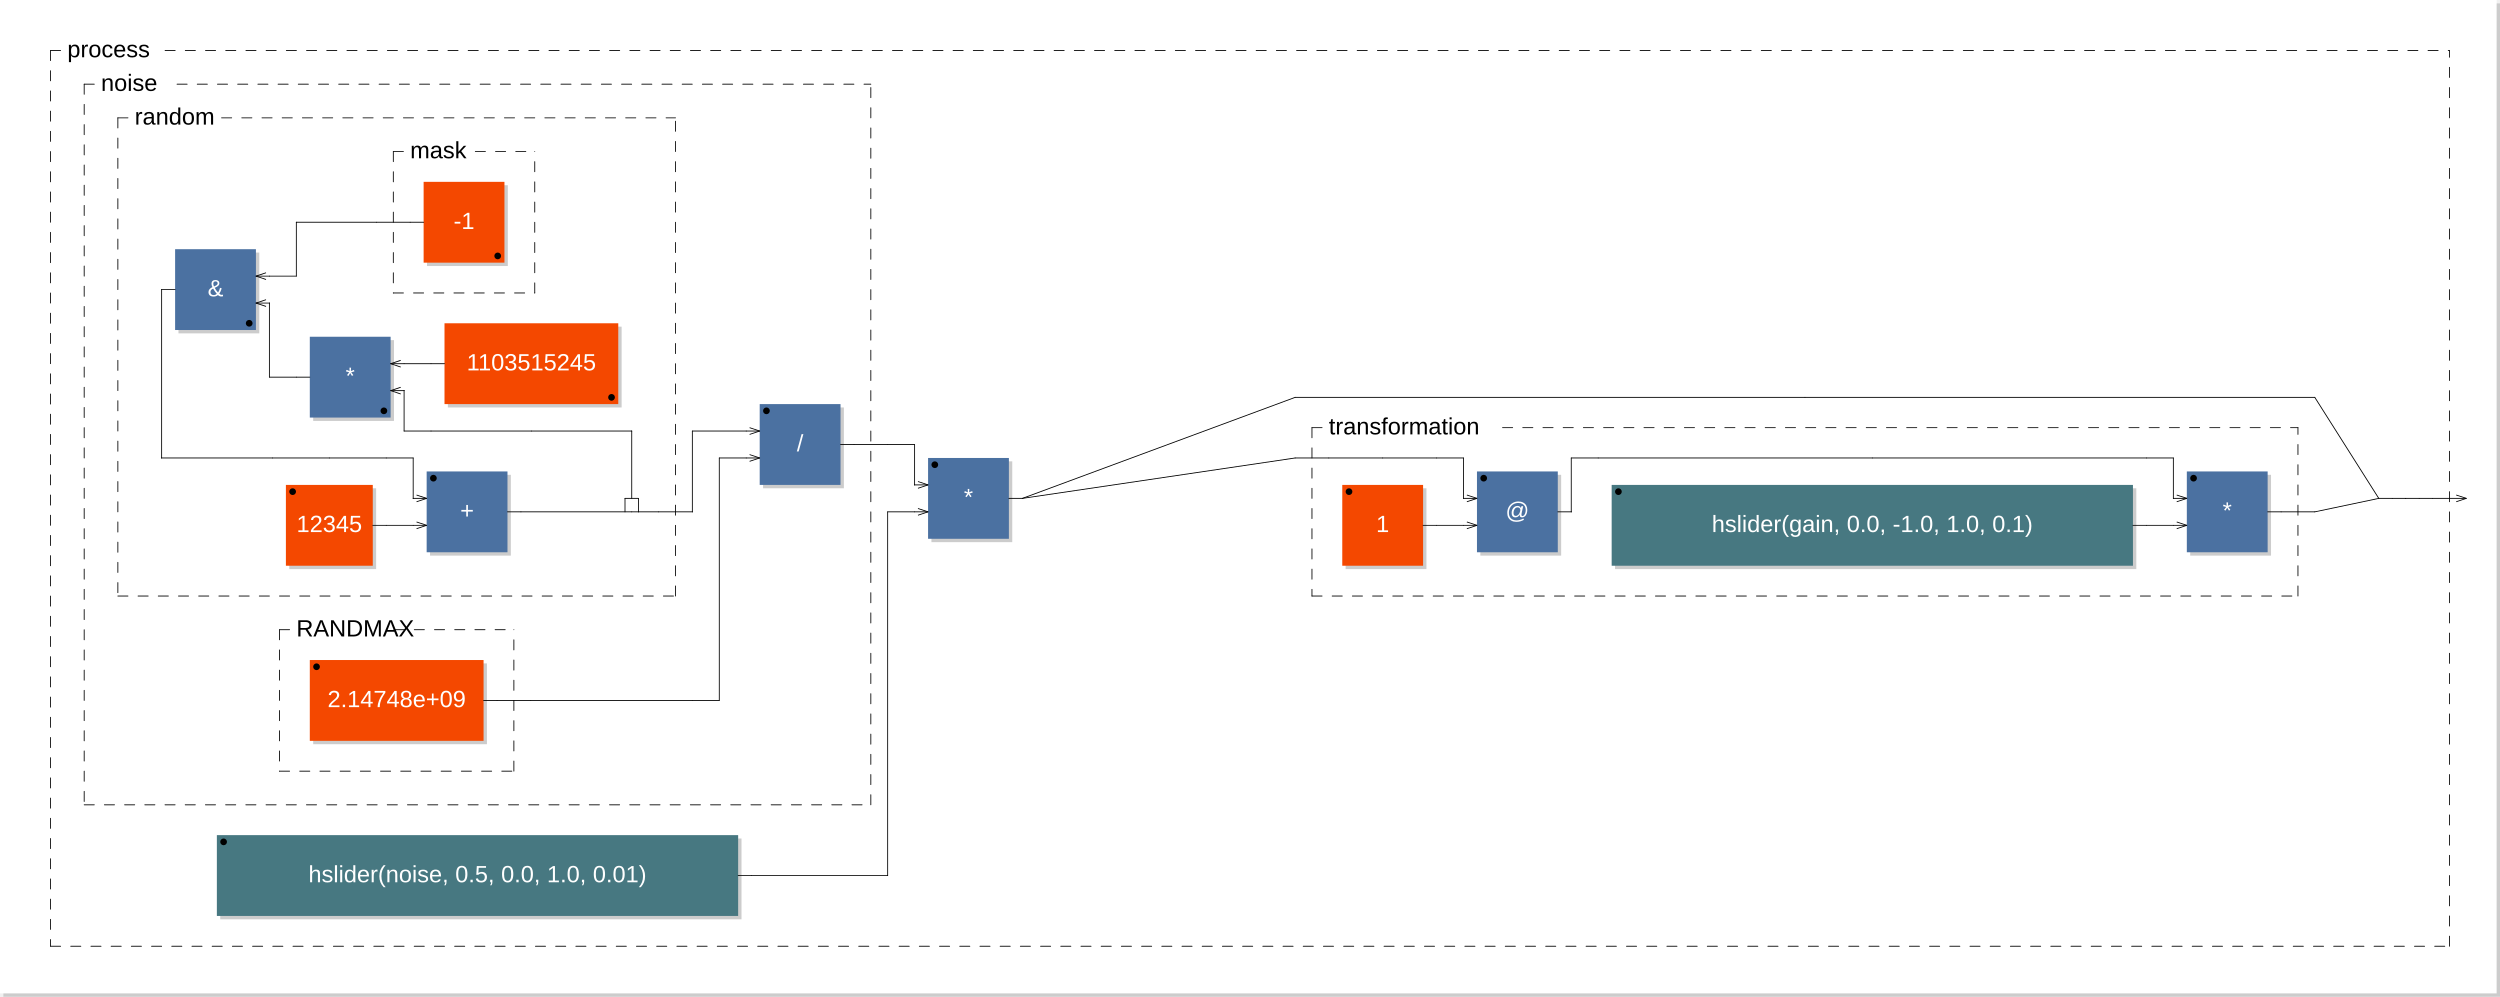
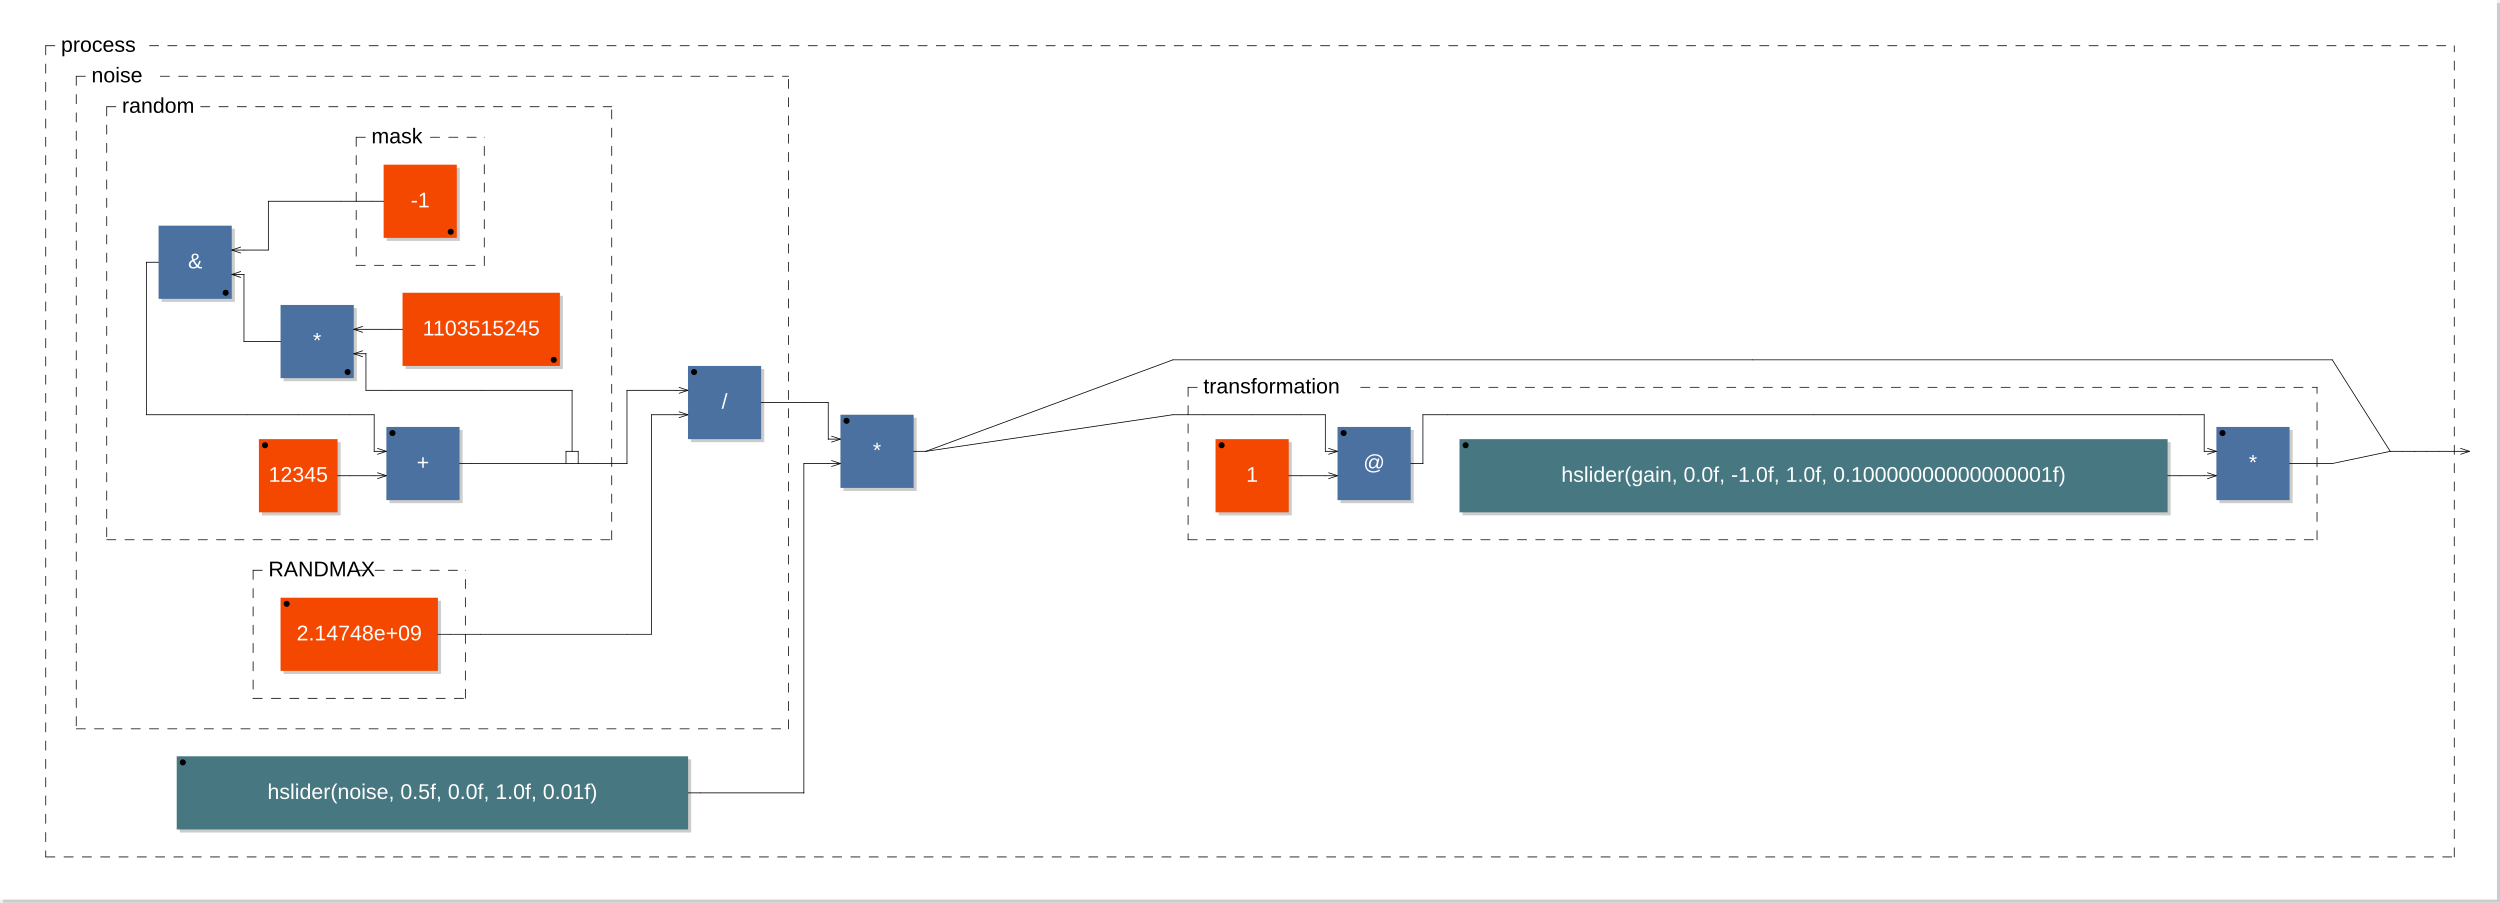
- <svg xmlns="http://www.w3.org/2000/svg" viewBox="0 0 742.4 296" width="371.2mm" height="148mm" version="1.1">
-   <rect x="1" y="1" width="741.4" height="295" rx="0" ry="0" style="stroke:none;fill:#cccccc;" />
-   <rect x="0" y="0" width="741.4" height="295" rx="0" ry="0" style="stroke:none;fill:#ffffff;" />
+ <svg xmlns="http://www.w3.org/2000/svg" viewBox="0 0 819.8 296" width="409.9mm" height="148mm" version="1.1">
+   <rect x="1" y="1" width="818.8" height="295" rx="0" ry="0" style="stroke:none;fill:#cccccc;" />
+   <rect x="0" y="0" width="818.8" height="295" rx="0" ry="0" style="stroke:none;fill:#ffffff;" />
  <text x="10" y="7" font-family="Arial" font-size="7" />
  <rect x="85.9" y="145" width="25.8" height="24" rx="0" ry="0" style="stroke:none;fill:#cccccc;" />
  <rect x="84.9" y="144" width="25.8" height="24" rx="0" ry="0" style="stroke:none;fill:#f44800;" />
  <text x="97.8" y="158" font-family="Arial" font-size="7" text-anchor="middle" fill="#FFFFFF">12345</text>
  <circle cx="86.9" cy="146" r="1" />
  <rect x="127.7" y="141" width="24" height="24" rx="0" ry="0" style="stroke:none;fill:#cccccc;" />
  <rect x="126.7" y="140" width="24" height="24" rx="0" ry="0" style="stroke:none;fill:#4B71A1;" />
  <text x="138.7" y="154" font-family="Arial" font-size="7" text-anchor="middle" fill="#FFFFFF">+</text>
  <circle cx="128.7" cy="142" r="1" />
  <line x1="123.7" y1="147" x2="126.7" y2="148" transform="rotate(0,126.7,148)" style="stroke: black; stroke-width:0.25;" />
  <line x1="123.7" y1="149" x2="126.7" y2="148" transform="rotate(0,126.7,148)" style="stroke: black; stroke-width:0.25;" />
  <line x1="123.7" y1="155" x2="126.7" y2="156" transform="rotate(0,126.7,156)" style="stroke: black; stroke-width:0.25;" />
  <line x1="123.7" y1="157" x2="126.7" y2="156" transform="rotate(0,126.7,156)" style="stroke: black; stroke-width:0.25;" />
  <rect x="133" y="97" width="51.6" height="24" rx="0" ry="0" style="stroke:none;fill:#cccccc;" />
  <rect x="132" y="96" width="51.6" height="24" rx="0" ry="0" style="stroke:none;fill:#f44800;" />
  <text x="157.8" y="110" font-family="Arial" font-size="7" text-anchor="middle" fill="#FFFFFF">1103515245</text>
  <circle cx="181.6" cy="118" r="1" />
  <rect x="93" y="101" width="24" height="24" rx="0" ry="0" style="stroke:none;fill:#cccccc;" />
  <rect x="92" y="100" width="24" height="24" rx="0" ry="0" style="stroke:none;fill:#4B71A1;" />
  <text x="104" y="114" font-family="Arial" font-size="7" text-anchor="middle" fill="#FFFFFF">*</text>
  <circle cx="114" cy="122" r="1" />
  <line x1="119" y1="115" x2="116" y2="116" transform="rotate(0,116,116)" style="stroke: black; stroke-width:0.25;" />
  <line x1="119" y1="117" x2="116" y2="116" transform="rotate(0,116,116)" style="stroke: black; stroke-width:0.25;" />
  <line x1="119" y1="107" x2="116" y2="108" transform="rotate(0,116,108)" style="stroke: black; stroke-width:0.25;" />
  <line x1="119" y1="109" x2="116" y2="108" transform="rotate(0,116,108)" style="stroke: black; stroke-width:0.25;" />
  <rect x="126.8" y="55" width="24" height="24" rx="0" ry="0" style="stroke:none;fill:#cccccc;" />
  <rect x="125.8" y="54" width="24" height="24" rx="0" ry="0" style="stroke:none;fill:#f44800;" />
  <text x="137.8" y="68" font-family="Arial" font-size="7" text-anchor="middle" fill="#FFFFFF">-1</text>
  <circle cx="147.8" cy="76" r="1" />
  <line x1="116.8" y1="45" x2="116.8" y2="87" style="stroke: black; stroke-linecap:round; stroke-width:0.25; stroke-dasharray:3,3;" />
  <line x1="116.8" y1="87" x2="158.8" y2="87" style="stroke: black; stroke-linecap:round; stroke-width:0.25; stroke-dasharray:3,3;" />
  <line x1="158.8" y1="87" x2="158.8" y2="45" style="stroke: black; stroke-linecap:round; stroke-width:0.25; stroke-dasharray:3,3;" />
  <line x1="116.8" y1="45" x2="121.8" y2="45" style="stroke: black; stroke-linecap:round; stroke-width:0.25; stroke-dasharray:3,3;" />
  <line x1="141.15" y1="45" x2="158.8" y2="45" style="stroke: black; stroke-linecap:round; stroke-width:0.25; stroke-dasharray:3,3;" />
  <text x="121.8" y="47" font-family="Arial" font-size="7">mask</text>
  <rect x="53" y="75" width="24" height="24" rx="0" ry="0" style="stroke:none;fill:#cccccc;" />
  <rect x="52" y="74" width="24" height="24" rx="0" ry="0" style="stroke:none;fill:#4B71A1;" />
  <text x="64" y="88" font-family="Arial" font-size="7" text-anchor="middle" fill="#FFFFFF">&amp;</text>
  <circle cx="74" cy="96" r="1" />
  <line x1="79" y1="89" x2="76" y2="90" transform="rotate(0,76,90)" style="stroke: black; stroke-width:0.25;" />
  <line x1="79" y1="91" x2="76" y2="90" transform="rotate(0,76,90)" style="stroke: black; stroke-width:0.25;" />
  <line x1="79" y1="81" x2="76" y2="82" transform="rotate(0,76,82)" style="stroke: black; stroke-width:0.25;" />
  <line x1="79" y1="83" x2="76" y2="82" transform="rotate(0,76,82)" style="stroke: black; stroke-width:0.25;" />
  <line x1="185.6" y1="152" x2="185.6" y2="148" style="stroke:black; stroke-linecap:round; stroke-width:0.25;" />
  <line x1="185.6" y1="148" x2="189.6" y2="148" style="stroke:black; stroke-linecap:round; stroke-width:0.25;" />
  <line x1="189.6" y1="148" x2="189.6" y2="152" style="stroke:black; stroke-linecap:round; stroke-width:0.25;" />
  <line x1="35" y1="35" x2="35" y2="177" style="stroke: black; stroke-linecap:round; stroke-width:0.25; stroke-dasharray:3,3;" />
  <line x1="35" y1="177" x2="200.6" y2="177" style="stroke: black; stroke-linecap:round; stroke-width:0.25; stroke-dasharray:3,3;" />
  <line x1="200.6" y1="177" x2="200.6" y2="35" style="stroke: black; stroke-linecap:round; stroke-width:0.25; stroke-dasharray:3,3;" />
  <line x1="35" y1="35" x2="40" y2="35" style="stroke: black; stroke-linecap:round; stroke-width:0.25; stroke-dasharray:3,3;" />
  <line x1="65.8" y1="35" x2="200.6" y2="35" style="stroke: black; stroke-linecap:round; stroke-width:0.25; stroke-dasharray:3,3;" />
  <text x="40" y="37" font-family="Arial" font-size="7">random</text>
  <rect x="93" y="197" width="51.6" height="24" rx="0" ry="0" style="stroke:none;fill:#cccccc;" />
  <rect x="92" y="196" width="51.6" height="24" rx="0" ry="0" style="stroke:none;fill:#f44800;" />
  <text x="117.8" y="210" font-family="Arial" font-size="7" text-anchor="middle" fill="#FFFFFF">2.14748e+09</text>
  <circle cx="94" cy="198" r="1" />
  <line x1="83" y1="187" x2="83" y2="229" style="stroke: black; stroke-linecap:round; stroke-width:0.25; stroke-dasharray:3,3;" />
  <line x1="83" y1="229" x2="152.6" y2="229" style="stroke: black; stroke-linecap:round; stroke-width:0.25; stroke-dasharray:3,3;" />
  <line x1="152.6" y1="229" x2="152.6" y2="187" style="stroke: black; stroke-linecap:round; stroke-width:0.25; stroke-dasharray:3,3;" />
  <line x1="83" y1="187" x2="88" y2="187" style="stroke: black; stroke-linecap:round; stroke-width:0.25; stroke-dasharray:3,3;" />
  <line x1="117.025" y1="187" x2="152.6" y2="187" style="stroke: black; stroke-linecap:round; stroke-width:0.25; stroke-dasharray:3,3;" />
  <text x="88" y="189" font-family="Arial" font-size="7">RANDMAX</text>
  <rect x="226.6" y="121" width="24" height="24" rx="0" ry="0" style="stroke:none;fill:#cccccc;" />
  <rect x="225.6" y="120" width="24" height="24" rx="0" ry="0" style="stroke:none;fill:#4B71A1;" />
  <text x="237.6" y="134" font-family="Arial" font-size="7" text-anchor="middle" fill="#FFFFFF">/</text>
  <circle cx="227.6" cy="122" r="1" />
  <line x1="222.6" y1="127" x2="225.6" y2="128" transform="rotate(0,225.6,128)" style="stroke: black; stroke-width:0.25;" />
  <line x1="222.6" y1="129" x2="225.6" y2="128" transform="rotate(0,225.6,128)" style="stroke: black; stroke-width:0.25;" />
  <line x1="222.6" y1="135" x2="225.6" y2="136" transform="rotate(0,225.6,136)" style="stroke: black; stroke-width:0.25;" />
  <line x1="222.6" y1="137" x2="225.6" y2="136" transform="rotate(0,225.6,136)" style="stroke: black; stroke-width:0.25;" />
  <line x1="25" y1="25" x2="25" y2="239" style="stroke: black; stroke-linecap:round; stroke-width:0.25; stroke-dasharray:3,3;" />
  <line x1="25" y1="239" x2="258.6" y2="239" style="stroke: black; stroke-linecap:round; stroke-width:0.25; stroke-dasharray:3,3;" />
  <line x1="258.6" y1="239" x2="258.6" y2="25" style="stroke: black; stroke-linecap:round; stroke-width:0.25; stroke-dasharray:3,3;" />
  <line x1="25" y1="25" x2="30" y2="25" style="stroke: black; stroke-linecap:round; stroke-width:0.25; stroke-dasharray:3,3;" />
  <line x1="52.575" y1="25" x2="258.6" y2="25" style="stroke: black; stroke-linecap:round; stroke-width:0.25; stroke-dasharray:3,3;" />
  <text x="30" y="27" font-family="Arial" font-size="7">noise</text>
-   <rect x="65.4" y="249" width="154.8" height="24" rx="0" ry="0" style="stroke:none;fill:#cccccc;" />
-   <rect x="64.4" y="248" width="154.8" height="24" rx="0" ry="0" style="stroke:none;fill:#477881;" />
-   <text x="141.8" y="262" font-family="Arial" font-size="7" text-anchor="middle" fill="#FFFFFF">hslider(noise, 0.5, 0.0, 1.0, 0.01)</text>
-   <circle cx="66.4" cy="250" r="1" />
+   <rect x="58.95" y="249" width="167.7" height="24" rx="0" ry="0" style="stroke:none;fill:#cccccc;" />
+   <rect x="57.95" y="248" width="167.7" height="24" rx="0" ry="0" style="stroke:none;fill:#477881;" />
+   <text x="141.8" y="262" font-family="Arial" font-size="7" text-anchor="middle" fill="#FFFFFF">hslider(noise, 0.5f, 0.0f, 1.0f, 0.01f)</text>
+   <circle cx="59.95" cy="250" r="1" />
  <rect x="276.6" y="137" width="24" height="24" rx="0" ry="0" style="stroke:none;fill:#cccccc;" />
  <rect x="275.6" y="136" width="24" height="24" rx="0" ry="0" style="stroke:none;fill:#4B71A1;" />
  <text x="287.6" y="150" font-family="Arial" font-size="7" text-anchor="middle" fill="#FFFFFF">*</text>
  <circle cx="277.6" cy="138" r="1" />
  <line x1="272.6" y1="143" x2="275.6" y2="144" transform="rotate(0,275.6,144)" style="stroke: black; stroke-width:0.25;" />
  <line x1="272.6" y1="145" x2="275.6" y2="144" transform="rotate(0,275.6,144)" style="stroke: black; stroke-width:0.25;" />
  <line x1="272.6" y1="151" x2="275.6" y2="152" transform="rotate(0,275.6,152)" style="stroke: black; stroke-width:0.25;" />
  <line x1="272.6" y1="153" x2="275.6" y2="152" transform="rotate(0,275.6,152)" style="stroke: black; stroke-width:0.25;" />
  <rect x="399.6" y="145" width="24" height="24" rx="0" ry="0" style="stroke:none;fill:#cccccc;" />
  <rect x="398.6" y="144" width="24" height="24" rx="0" ry="0" style="stroke:none;fill:#f44800;" />
  <text x="410.6" y="158" font-family="Arial" font-size="7" text-anchor="middle" fill="#FFFFFF">1</text>
  <circle cx="400.6" cy="146" r="1" />
  <rect x="439.6" y="141" width="24" height="24" rx="0" ry="0" style="stroke:none;fill:#cccccc;" />
  <rect x="438.6" y="140" width="24" height="24" rx="0" ry="0" style="stroke:none;fill:#4B71A1;" />
  <text x="450.6" y="154" font-family="Arial" font-size="7" text-anchor="middle" fill="#FFFFFF">@</text>
  <circle cx="440.6" cy="142" r="1" />
  <line x1="435.6" y1="147" x2="438.6" y2="148" transform="rotate(0,438.6,148)" style="stroke: black; stroke-width:0.25;" />
  <line x1="435.6" y1="149" x2="438.6" y2="148" transform="rotate(0,438.6,148)" style="stroke: black; stroke-width:0.25;" />
  <line x1="435.6" y1="155" x2="438.6" y2="156" transform="rotate(0,438.6,156)" style="stroke: black; stroke-width:0.25;" />
  <line x1="435.6" y1="157" x2="438.6" y2="156" transform="rotate(0,438.6,156)" style="stroke: black; stroke-width:0.25;" />
-   <rect x="479.6" y="145" width="154.8" height="24" rx="0" ry="0" style="stroke:none;fill:#cccccc;" />
-   <rect x="478.6" y="144" width="154.8" height="24" rx="0" ry="0" style="stroke:none;fill:#477881;" />
-   <text x="556" y="158" font-family="Arial" font-size="7" text-anchor="middle" fill="#FFFFFF">hslider(gain, 0.0, -1.0, 1.0, 0.1)</text>
+   <rect x="479.6" y="145" width="232.2" height="24" rx="0" ry="0" style="stroke:none;fill:#cccccc;" />
+   <rect x="478.6" y="144" width="232.2" height="24" rx="0" ry="0" style="stroke:none;fill:#477881;" />
+   <text x="594.7" y="158" font-family="Arial" font-size="7" text-anchor="middle" fill="#FFFFFF">hslider(gain, 0.0f, -1.0f, 1.0f, 0.10000000000000001f)</text>
  <circle cx="480.6" cy="146" r="1" />
-   <rect x="650.4" y="141" width="24" height="24" rx="0" ry="0" style="stroke:none;fill:#cccccc;" />
-   <rect x="649.4" y="140" width="24" height="24" rx="0" ry="0" style="stroke:none;fill:#4B71A1;" />
-   <text x="661.4" y="154" font-family="Arial" font-size="7" text-anchor="middle" fill="#FFFFFF">*</text>
-   <circle cx="651.4" cy="142" r="1" />
-   <line x1="646.4" y1="147" x2="649.4" y2="148" transform="rotate(0,649.4,148)" style="stroke: black; stroke-width:0.25;" />
-   <line x1="646.4" y1="149" x2="649.4" y2="148" transform="rotate(0,649.4,148)" style="stroke: black; stroke-width:0.25;" />
-   <line x1="646.4" y1="155" x2="649.4" y2="156" transform="rotate(0,649.4,156)" style="stroke: black; stroke-width:0.25;" />
-   <line x1="646.4" y1="157" x2="649.4" y2="156" transform="rotate(0,649.4,156)" style="stroke: black; stroke-width:0.25;" />
+   <rect x="727.8" y="141" width="24" height="24" rx="0" ry="0" style="stroke:none;fill:#cccccc;" />
+   <rect x="726.8" y="140" width="24" height="24" rx="0" ry="0" style="stroke:none;fill:#4B71A1;" />
+   <text x="738.8" y="154" font-family="Arial" font-size="7" text-anchor="middle" fill="#FFFFFF">*</text>
+   <circle cx="728.8" cy="142" r="1" />
+   <line x1="723.8" y1="147" x2="726.8" y2="148" transform="rotate(0,726.8,148)" style="stroke: black; stroke-width:0.25;" />
+   <line x1="723.8" y1="149" x2="726.8" y2="148" transform="rotate(0,726.8,148)" style="stroke: black; stroke-width:0.25;" />
+   <line x1="723.8" y1="155" x2="726.8" y2="156" transform="rotate(0,726.8,156)" style="stroke: black; stroke-width:0.25;" />
+   <line x1="723.8" y1="157" x2="726.8" y2="156" transform="rotate(0,726.8,156)" style="stroke: black; stroke-width:0.25;" />
  <line x1="389.6" y1="127" x2="389.6" y2="177" style="stroke: black; stroke-linecap:round; stroke-width:0.25; stroke-dasharray:3,3;" />
-   <line x1="389.6" y1="177" x2="682.4" y2="177" style="stroke: black; stroke-linecap:round; stroke-width:0.25; stroke-dasharray:3,3;" />
-   <line x1="682.4" y1="177" x2="682.4" y2="127" style="stroke: black; stroke-linecap:round; stroke-width:0.25; stroke-dasharray:3,3;" />
+   <line x1="389.6" y1="177" x2="759.8" y2="177" style="stroke: black; stroke-linecap:round; stroke-width:0.25; stroke-dasharray:3,3;" />
+   <line x1="759.8" y1="177" x2="759.8" y2="127" style="stroke: black; stroke-linecap:round; stroke-width:0.25; stroke-dasharray:3,3;" />
  <line x1="389.6" y1="127" x2="394.6" y2="127" style="stroke: black; stroke-linecap:round; stroke-width:0.25; stroke-dasharray:3,3;" />
-   <line x1="446.2" y1="127" x2="682.4" y2="127" style="stroke: black; stroke-linecap:round; stroke-width:0.25; stroke-dasharray:3,3;" />
+   <line x1="446.2" y1="127" x2="759.8" y2="127" style="stroke: black; stroke-linecap:round; stroke-width:0.25; stroke-dasharray:3,3;" />
  <text x="394.6" y="129" font-family="Arial" font-size="7">transformation</text>
  <line x1="15" y1="15" x2="15" y2="281" style="stroke: black; stroke-linecap:round; stroke-width:0.25; stroke-dasharray:3,3;" />
-   <line x1="15" y1="281" x2="727.4" y2="281" style="stroke: black; stroke-linecap:round; stroke-width:0.25; stroke-dasharray:3,3;" />
-   <line x1="727.4" y1="281" x2="727.4" y2="15" style="stroke: black; stroke-linecap:round; stroke-width:0.25; stroke-dasharray:3,3;" />
+   <line x1="15" y1="281" x2="804.8" y2="281" style="stroke: black; stroke-linecap:round; stroke-width:0.25; stroke-dasharray:3,3;" />
+   <line x1="804.8" y1="281" x2="804.8" y2="15" style="stroke: black; stroke-linecap:round; stroke-width:0.25; stroke-dasharray:3,3;" />
  <line x1="15" y1="15" x2="20" y2="15" style="stroke: black; stroke-linecap:round; stroke-width:0.25; stroke-dasharray:3,3;" />
-   <line x1="49.025" y1="15" x2="727.4" y2="15" style="stroke: black; stroke-linecap:round; stroke-width:0.25; stroke-dasharray:3,3;" />
+   <line x1="49.025" y1="15" x2="804.8" y2="15" style="stroke: black; stroke-linecap:round; stroke-width:0.25; stroke-dasharray:3,3;" />
  <text x="20" y="17" font-family="Arial" font-size="7">process</text>
-   <line x1="729.4" y1="147" x2="732.4" y2="148" transform="rotate(0,732.4,148)" style="stroke: black; stroke-width:0.25;" />
-   <line x1="729.4" y1="149" x2="732.4" y2="148" transform="rotate(0,732.4,148)" style="stroke: black; stroke-width:0.25;" />
+   <line x1="806.8" y1="147" x2="809.8" y2="148" transform="rotate(0,809.8,148)" style="stroke: black; stroke-width:0.25;" />
+   <line x1="806.8" y1="149" x2="809.8" y2="148" transform="rotate(0,809.8,148)" style="stroke: black; stroke-width:0.25;" />
  <line x1="48" y1="86" x2="48" y2="86" style="stroke:black; stroke-linecap:round; stroke-width:0.25;" />
  <line x1="48" y1="86" x2="48" y2="136" style="stroke:black; stroke-linecap:round; stroke-width:0.25;" />
  <line x1="48" y1="136" x2="48" y2="136" style="stroke:black; stroke-linecap:round; stroke-width:0.25;" />
  <line x1="48" y1="136" x2="80.9" y2="136" style="stroke:black; stroke-linecap:round; stroke-width:0.25;" />
  <line x1="52" y1="86" x2="48" y2="86" style="stroke:black; stroke-linecap:round; stroke-width:0.25;" />
  <line x1="80" y1="82" x2="76" y2="82" style="stroke:black; stroke-linecap:round; stroke-width:0.25;" />
  <line x1="80" y1="90" x2="76" y2="90" style="stroke:black; stroke-linecap:round; stroke-width:0.25;" />
  <line x1="80" y1="90" x2="80" y2="90" style="stroke:black; stroke-linecap:round; stroke-width:0.25;" />
  <line x1="80" y1="112" x2="80" y2="90" style="stroke:black; stroke-linecap:round; stroke-width:0.25;" />
  <line x1="80.9" y1="136" x2="97.8" y2="136" style="stroke:black; stroke-linecap:round; stroke-width:0.25;" />
  <line x1="88" y1="66" x2="88" y2="66" style="stroke:black; stroke-linecap:round; stroke-width:0.25;" />
  <line x1="88" y1="66" x2="88" y2="82" style="stroke:black; stroke-linecap:round; stroke-width:0.25;" />
  <line x1="88" y1="82" x2="80" y2="82" style="stroke:black; stroke-linecap:round; stroke-width:0.25;" />
  <line x1="88" y1="112" x2="80" y2="112" style="stroke:black; stroke-linecap:round; stroke-width:0.25;" />
  <line x1="92" y1="112" x2="88" y2="112" style="stroke:black; stroke-linecap:round; stroke-width:0.25;" />
  <line x1="97.8" y1="136" x2="114.7" y2="136" style="stroke:black; stroke-linecap:round; stroke-width:0.25;" />
  <line x1="110.7" y1="156" x2="114.7" y2="156" style="stroke:black; stroke-linecap:round; stroke-width:0.25;" />
  <line x1="111.8" y1="66" x2="88" y2="66" style="stroke:black; stroke-linecap:round; stroke-width:0.25;" />
  <line x1="114.7" y1="156" x2="122.7" y2="156" style="stroke:black; stroke-linecap:round; stroke-width:0.25;" />
  <line x1="114.7" y1="136" x2="122.7" y2="136" style="stroke:black; stroke-linecap:round; stroke-width:0.25;" />
  <line x1="120" y1="108" x2="116" y2="108" style="stroke:black; stroke-linecap:round; stroke-width:0.25;" />
  <line x1="120" y1="116" x2="116" y2="116" style="stroke:black; stroke-linecap:round; stroke-width:0.25;" />
  <line x1="120" y1="116" x2="120" y2="116" style="stroke:black; stroke-linecap:round; stroke-width:0.25;" />
  <line x1="120" y1="128" x2="120" y2="116" style="stroke:black; stroke-linecap:round; stroke-width:0.25;" />
  <line x1="121.8" y1="66" x2="111.8" y2="66" style="stroke:black; stroke-linecap:round; stroke-width:0.25;" />
  <line x1="122.7" y1="148" x2="126.7" y2="148" style="stroke:black; stroke-linecap:round; stroke-width:0.25;" />
  <line x1="122.7" y1="156" x2="126.7" y2="156" style="stroke:black; stroke-linecap:round; stroke-width:0.25;" />
  <line x1="122.7" y1="136" x2="122.7" y2="148" style="stroke:black; stroke-linecap:round; stroke-width:0.25;" />
  <line x1="122.7" y1="148" x2="122.7" y2="148" style="stroke:black; stroke-linecap:round; stroke-width:0.25;" />
  <line x1="125.8" y1="66" x2="121.8" y2="66" style="stroke:black; stroke-linecap:round; stroke-width:0.25;" />
  <line x1="128" y1="108" x2="120" y2="108" style="stroke:black; stroke-linecap:round; stroke-width:0.25;" />
  <line x1="128" y1="128" x2="120" y2="128" style="stroke:black; stroke-linecap:round; stroke-width:0.25;" />
  <line x1="132" y1="108" x2="128" y2="108" style="stroke:black; stroke-linecap:round; stroke-width:0.25;" />
  <line x1="143.6" y1="208" x2="147.6" y2="208" style="stroke:black; stroke-linecap:round; stroke-width:0.25;" />
  <line x1="147.6" y1="208" x2="157.6" y2="208" style="stroke:black; stroke-linecap:round; stroke-width:0.25;" />
  <line x1="150.7" y1="152" x2="154.7" y2="152" style="stroke:black; stroke-linecap:round; stroke-width:0.25;" />
  <line x1="154.7" y1="152" x2="187.6" y2="152" style="stroke:black; stroke-linecap:round; stroke-width:0.25;" />
  <line x1="157.6" y1="208" x2="205.6" y2="208" style="stroke:black; stroke-linecap:round; stroke-width:0.25;" />
  <line x1="157.8" y1="128" x2="128" y2="128" style="stroke:black; stroke-linecap:round; stroke-width:0.25;" />
  <line x1="187.6" y1="128" x2="187.6" y2="128" style="stroke:black; stroke-linecap:round; stroke-width:0.25;" />
  <line x1="187.6" y1="148" x2="187.6" y2="128" style="stroke:black; stroke-linecap:round; stroke-width:0.25;" />
  <line x1="187.6" y1="152" x2="189.6" y2="152" style="stroke:black; stroke-linecap:round; stroke-width:0.25;" />
  <line x1="187.6" y1="128" x2="157.8" y2="128" style="stroke:black; stroke-linecap:round; stroke-width:0.25;" />
  <line x1="189.6" y1="152" x2="195.6" y2="152" style="stroke:black; stroke-linecap:round; stroke-width:0.25;" />
  <line x1="195.6" y1="152" x2="205.6" y2="152" style="stroke:black; stroke-linecap:round; stroke-width:0.25;" />
  <line x1="205.6" y1="128" x2="221.6" y2="128" style="stroke:black; stroke-linecap:round; stroke-width:0.25;" />
  <line x1="205.6" y1="152" x2="205.6" y2="128" style="stroke:black; stroke-linecap:round; stroke-width:0.25;" />
  <line x1="205.6" y1="152" x2="205.6" y2="152" style="stroke:black; stroke-linecap:round; stroke-width:0.25;" />
  <line x1="205.6" y1="208" x2="213.6" y2="208" style="stroke:black; stroke-linecap:round; stroke-width:0.25;" />
  <line x1="213.6" y1="136" x2="221.6" y2="136" style="stroke:black; stroke-linecap:round; stroke-width:0.25;" />
  <line x1="213.6" y1="208" x2="213.6" y2="136" style="stroke:black; stroke-linecap:round; stroke-width:0.25;" />
-   <line x1="219.2" y1="260" x2="223.2" y2="260" style="stroke:black; stroke-linecap:round; stroke-width:0.25;" />
  <line x1="221.6" y1="128" x2="225.6" y2="128" style="stroke:black; stroke-linecap:round; stroke-width:0.25;" />
  <line x1="221.6" y1="136" x2="225.6" y2="136" style="stroke:black; stroke-linecap:round; stroke-width:0.25;" />
-   <line x1="223.2" y1="260" x2="263.6" y2="260" style="stroke:black; stroke-linecap:round; stroke-width:0.25;" />
+   <line x1="225.65" y1="260" x2="229.65" y2="260" style="stroke:black; stroke-linecap:round; stroke-width:0.25;" />
+   <line x1="229.65" y1="260" x2="263.6" y2="260" style="stroke:black; stroke-linecap:round; stroke-width:0.25;" />
  <line x1="249.6" y1="132" x2="253.6" y2="132" style="stroke:black; stroke-linecap:round; stroke-width:0.25;" />
  <line x1="253.6" y1="132" x2="263.6" y2="132" style="stroke:black; stroke-linecap:round; stroke-width:0.25;" />
-   <line x1="263.6" y1="132" x2="271.6" y2="132" style="stroke:black; stroke-linecap:round; stroke-width:0.25;" />
  <line x1="263.6" y1="152" x2="271.6" y2="152" style="stroke:black; stroke-linecap:round; stroke-width:0.25;" />
  <line x1="263.6" y1="260" x2="263.6" y2="152" style="stroke:black; stroke-linecap:round; stroke-width:0.25;" />
  <line x1="263.6" y1="260" x2="263.6" y2="260" style="stroke:black; stroke-linecap:round; stroke-width:0.25;" />
+   <line x1="263.6" y1="132" x2="271.6" y2="132" style="stroke:black; stroke-linecap:round; stroke-width:0.25;" />
  <line x1="271.6" y1="132" x2="271.6" y2="144" style="stroke:black; stroke-linecap:round; stroke-width:0.25;" />
  <line x1="271.6" y1="144" x2="271.6" y2="144" style="stroke:black; stroke-linecap:round; stroke-width:0.25;" />
  <line x1="271.6" y1="144" x2="275.6" y2="144" style="stroke:black; stroke-linecap:round; stroke-width:0.25;" />
  <line x1="271.6" y1="152" x2="275.6" y2="152" style="stroke:black; stroke-linecap:round; stroke-width:0.25;" />
  <line x1="299.6" y1="148" x2="303.6" y2="148" style="stroke:black; stroke-linecap:round; stroke-width:0.25;" />
  <line x1="303.6" y1="148" x2="384.6" y2="118" style="stroke:black; stroke-linecap:round; stroke-width:0.25;" />
  <line x1="303.6" y1="148" x2="384.6" y2="136" style="stroke:black; stroke-linecap:round; stroke-width:0.25;" />
-   <line x1="384.6" y1="118" x2="536" y2="118" style="stroke:black; stroke-linecap:round; stroke-width:0.25;" />
+   <line x1="384.6" y1="118" x2="574.7" y2="118" style="stroke:black; stroke-linecap:round; stroke-width:0.25;" />
  <line x1="384.6" y1="136" x2="394.6" y2="136" style="stroke:black; stroke-linecap:round; stroke-width:0.25;" />
  <line x1="394.6" y1="136" x2="410.6" y2="136" style="stroke:black; stroke-linecap:round; stroke-width:0.25;" />
  <line x1="410.6" y1="136" x2="426.6" y2="136" style="stroke:black; stroke-linecap:round; stroke-width:0.25;" />
  <line x1="422.6" y1="156" x2="426.6" y2="156" style="stroke:black; stroke-linecap:round; stroke-width:0.25;" />
  <line x1="426.6" y1="136" x2="434.6" y2="136" style="stroke:black; stroke-linecap:round; stroke-width:0.25;" />
  <line x1="426.6" y1="156" x2="434.6" y2="156" style="stroke:black; stroke-linecap:round; stroke-width:0.25;" />
  <line x1="434.6" y1="136" x2="434.6" y2="148" style="stroke:black; stroke-linecap:round; stroke-width:0.25;" />
  <line x1="434.6" y1="148" x2="434.6" y2="148" style="stroke:black; stroke-linecap:round; stroke-width:0.25;" />
  <line x1="434.6" y1="148" x2="438.6" y2="148" style="stroke:black; stroke-linecap:round; stroke-width:0.25;" />
  <line x1="434.6" y1="156" x2="438.6" y2="156" style="stroke:black; stroke-linecap:round; stroke-width:0.25;" />
  <line x1="462.6" y1="152" x2="466.6" y2="152" style="stroke:black; stroke-linecap:round; stroke-width:0.25;" />
  <line x1="466.6" y1="136" x2="474.6" y2="136" style="stroke:black; stroke-linecap:round; stroke-width:0.25;" />
  <line x1="466.6" y1="152" x2="466.6" y2="136" style="stroke:black; stroke-linecap:round; stroke-width:0.25;" />
  <line x1="466.6" y1="152" x2="466.6" y2="152" style="stroke:black; stroke-linecap:round; stroke-width:0.25;" />
-   <line x1="474.6" y1="136" x2="556" y2="136" style="stroke:black; stroke-linecap:round; stroke-width:0.25;" />
-   <line x1="536" y1="118" x2="687.4" y2="118" style="stroke:black; stroke-linecap:round; stroke-width:0.25;" />
-   <line x1="556" y1="136" x2="637.4" y2="136" style="stroke:black; stroke-linecap:round; stroke-width:0.25;" />
-   <line x1="633.4" y1="156" x2="637.4" y2="156" style="stroke:black; stroke-linecap:round; stroke-width:0.25;" />
-   <line x1="637.4" y1="136" x2="645.4" y2="136" style="stroke:black; stroke-linecap:round; stroke-width:0.25;" />
-   <line x1="637.4" y1="156" x2="645.4" y2="156" style="stroke:black; stroke-linecap:round; stroke-width:0.25;" />
-   <line x1="645.4" y1="136" x2="645.4" y2="148" style="stroke:black; stroke-linecap:round; stroke-width:0.25;" />
-   <line x1="645.4" y1="148" x2="645.4" y2="148" style="stroke:black; stroke-linecap:round; stroke-width:0.25;" />
-   <line x1="645.4" y1="148" x2="649.4" y2="148" style="stroke:black; stroke-linecap:round; stroke-width:0.25;" />
-   <line x1="645.4" y1="156" x2="649.4" y2="156" style="stroke:black; stroke-linecap:round; stroke-width:0.25;" />
-   <line x1="673.4" y1="152" x2="677.4" y2="152" style="stroke:black; stroke-linecap:round; stroke-width:0.25;" />
-   <line x1="677.4" y1="152" x2="687.4" y2="152" style="stroke:black; stroke-linecap:round; stroke-width:0.25;" />
-   <line x1="687.4" y1="118" x2="706.4" y2="148" style="stroke:black; stroke-linecap:round; stroke-width:0.25;" />
-   <line x1="687.4" y1="152" x2="706.4" y2="148" style="stroke:black; stroke-linecap:round; stroke-width:0.25;" />
-   <line x1="706.4" y1="148" x2="710.4" y2="148" style="stroke:black; stroke-linecap:round; stroke-width:0.25;" />
-   <line x1="710.4" y1="148" x2="714.4" y2="148" style="stroke:black; stroke-linecap:round; stroke-width:0.25;" />
-   <line x1="714.4" y1="148" x2="714.4" y2="148" style="stroke:black; stroke-linecap:round; stroke-width:0.25;" />
-   <line x1="714.4" y1="148" x2="718.4" y2="148" style="stroke:black; stroke-linecap:round; stroke-width:0.25;" />
-   <line x1="718.4" y1="148" x2="722.4" y2="148" style="stroke:black; stroke-linecap:round; stroke-width:0.25;" />
-   <line x1="722.4" y1="148" x2="732.4" y2="148" style="stroke:black; stroke-linecap:round; stroke-width:0.25;" />
+   <line x1="474.6" y1="136" x2="594.7" y2="136" style="stroke:black; stroke-linecap:round; stroke-width:0.25;" />
+   <line x1="574.7" y1="118" x2="764.8" y2="118" style="stroke:black; stroke-linecap:round; stroke-width:0.25;" />
+   <line x1="594.7" y1="136" x2="714.8" y2="136" style="stroke:black; stroke-linecap:round; stroke-width:0.25;" />
+   <line x1="710.8" y1="156" x2="714.8" y2="156" style="stroke:black; stroke-linecap:round; stroke-width:0.25;" />
+   <line x1="714.8" y1="156" x2="722.8" y2="156" style="stroke:black; stroke-linecap:round; stroke-width:0.25;" />
+   <line x1="714.8" y1="136" x2="722.8" y2="136" style="stroke:black; stroke-linecap:round; stroke-width:0.25;" />
+   <line x1="722.8" y1="148" x2="726.8" y2="148" style="stroke:black; stroke-linecap:round; stroke-width:0.25;" />
+   <line x1="722.8" y1="156" x2="726.8" y2="156" style="stroke:black; stroke-linecap:round; stroke-width:0.25;" />
+   <line x1="722.8" y1="136" x2="722.8" y2="148" style="stroke:black; stroke-linecap:round; stroke-width:0.25;" />
+   <line x1="722.8" y1="148" x2="722.8" y2="148" style="stroke:black; stroke-linecap:round; stroke-width:0.25;" />
+   <line x1="750.8" y1="152" x2="754.8" y2="152" style="stroke:black; stroke-linecap:round; stroke-width:0.25;" />
+   <line x1="754.8" y1="152" x2="764.8" y2="152" style="stroke:black; stroke-linecap:round; stroke-width:0.25;" />
+   <line x1="764.8" y1="152" x2="783.8" y2="148" style="stroke:black; stroke-linecap:round; stroke-width:0.25;" />
+   <line x1="764.8" y1="118" x2="783.8" y2="148" style="stroke:black; stroke-linecap:round; stroke-width:0.25;" />
+   <line x1="783.8" y1="148" x2="787.8" y2="148" style="stroke:black; stroke-linecap:round; stroke-width:0.25;" />
+   <line x1="787.8" y1="148" x2="791.8" y2="148" style="stroke:black; stroke-linecap:round; stroke-width:0.25;" />
+   <line x1="791.8" y1="148" x2="791.8" y2="148" style="stroke:black; stroke-linecap:round; stroke-width:0.25;" />
+   <line x1="791.8" y1="148" x2="795.8" y2="148" style="stroke:black; stroke-linecap:round; stroke-width:0.25;" />
+   <line x1="795.8" y1="148" x2="799.8" y2="148" style="stroke:black; stroke-linecap:round; stroke-width:0.25;" />
+   <line x1="799.8" y1="148" x2="809.8" y2="148" style="stroke:black; stroke-linecap:round; stroke-width:0.25;" />
</svg>
